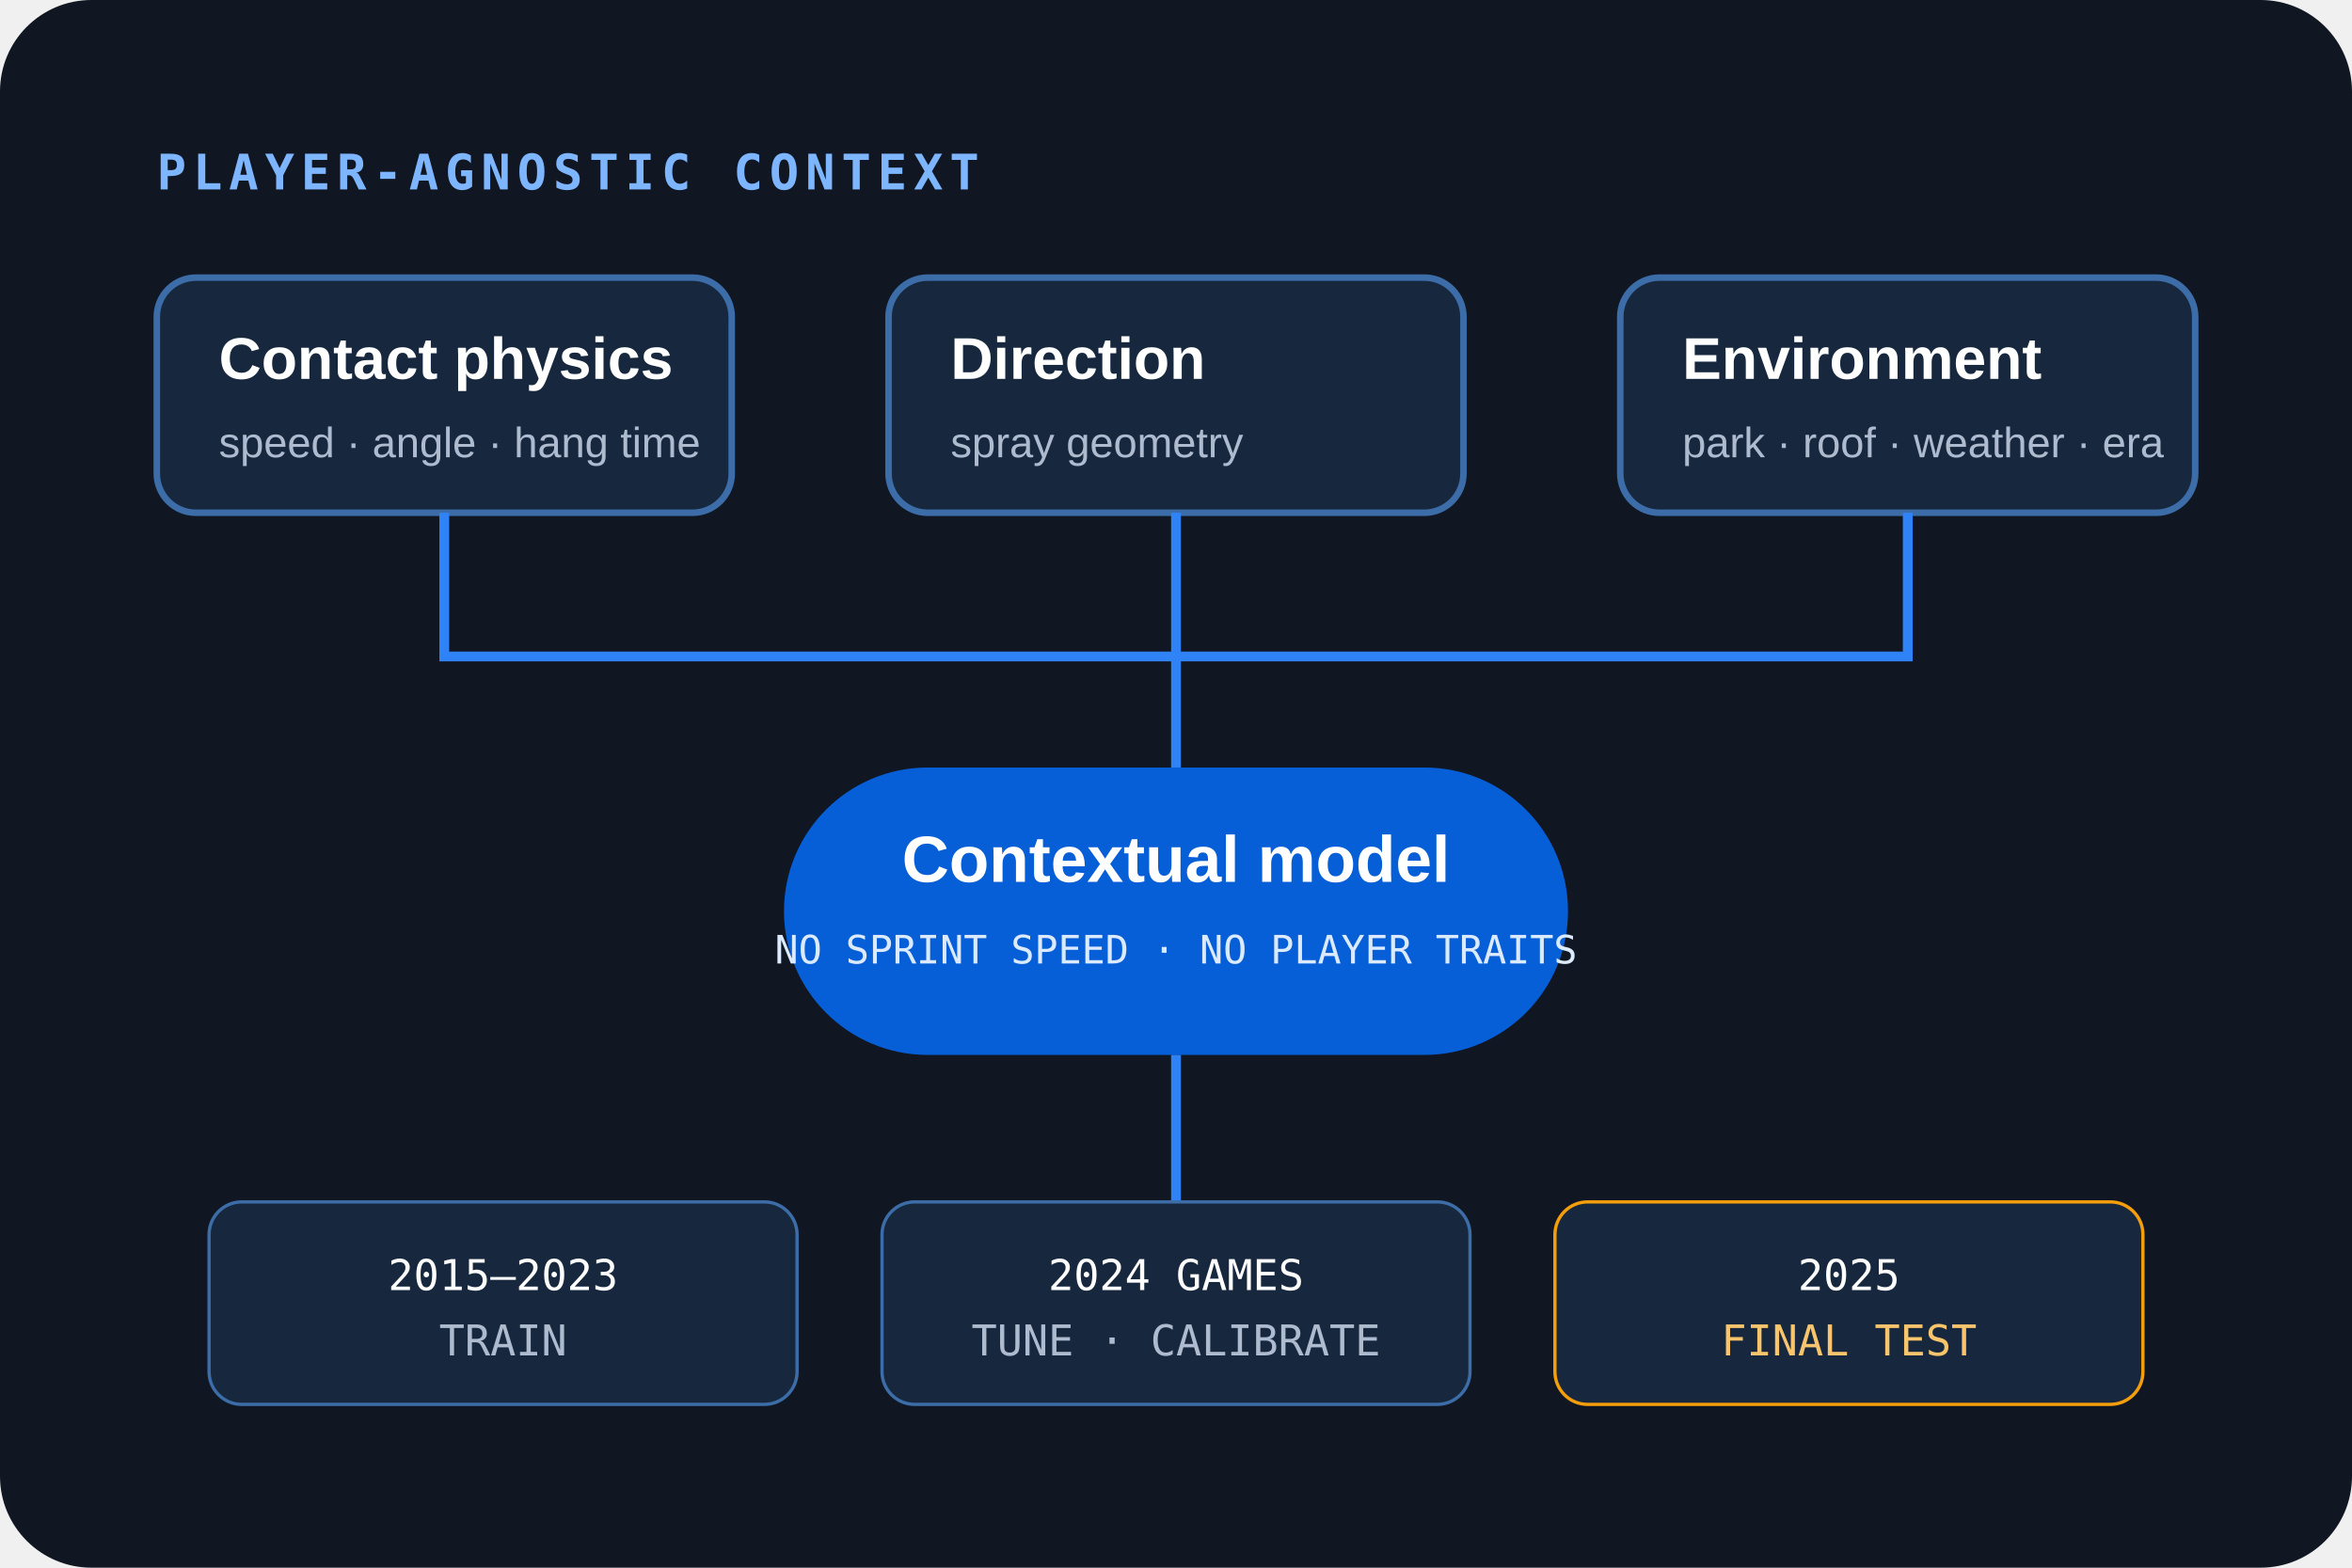
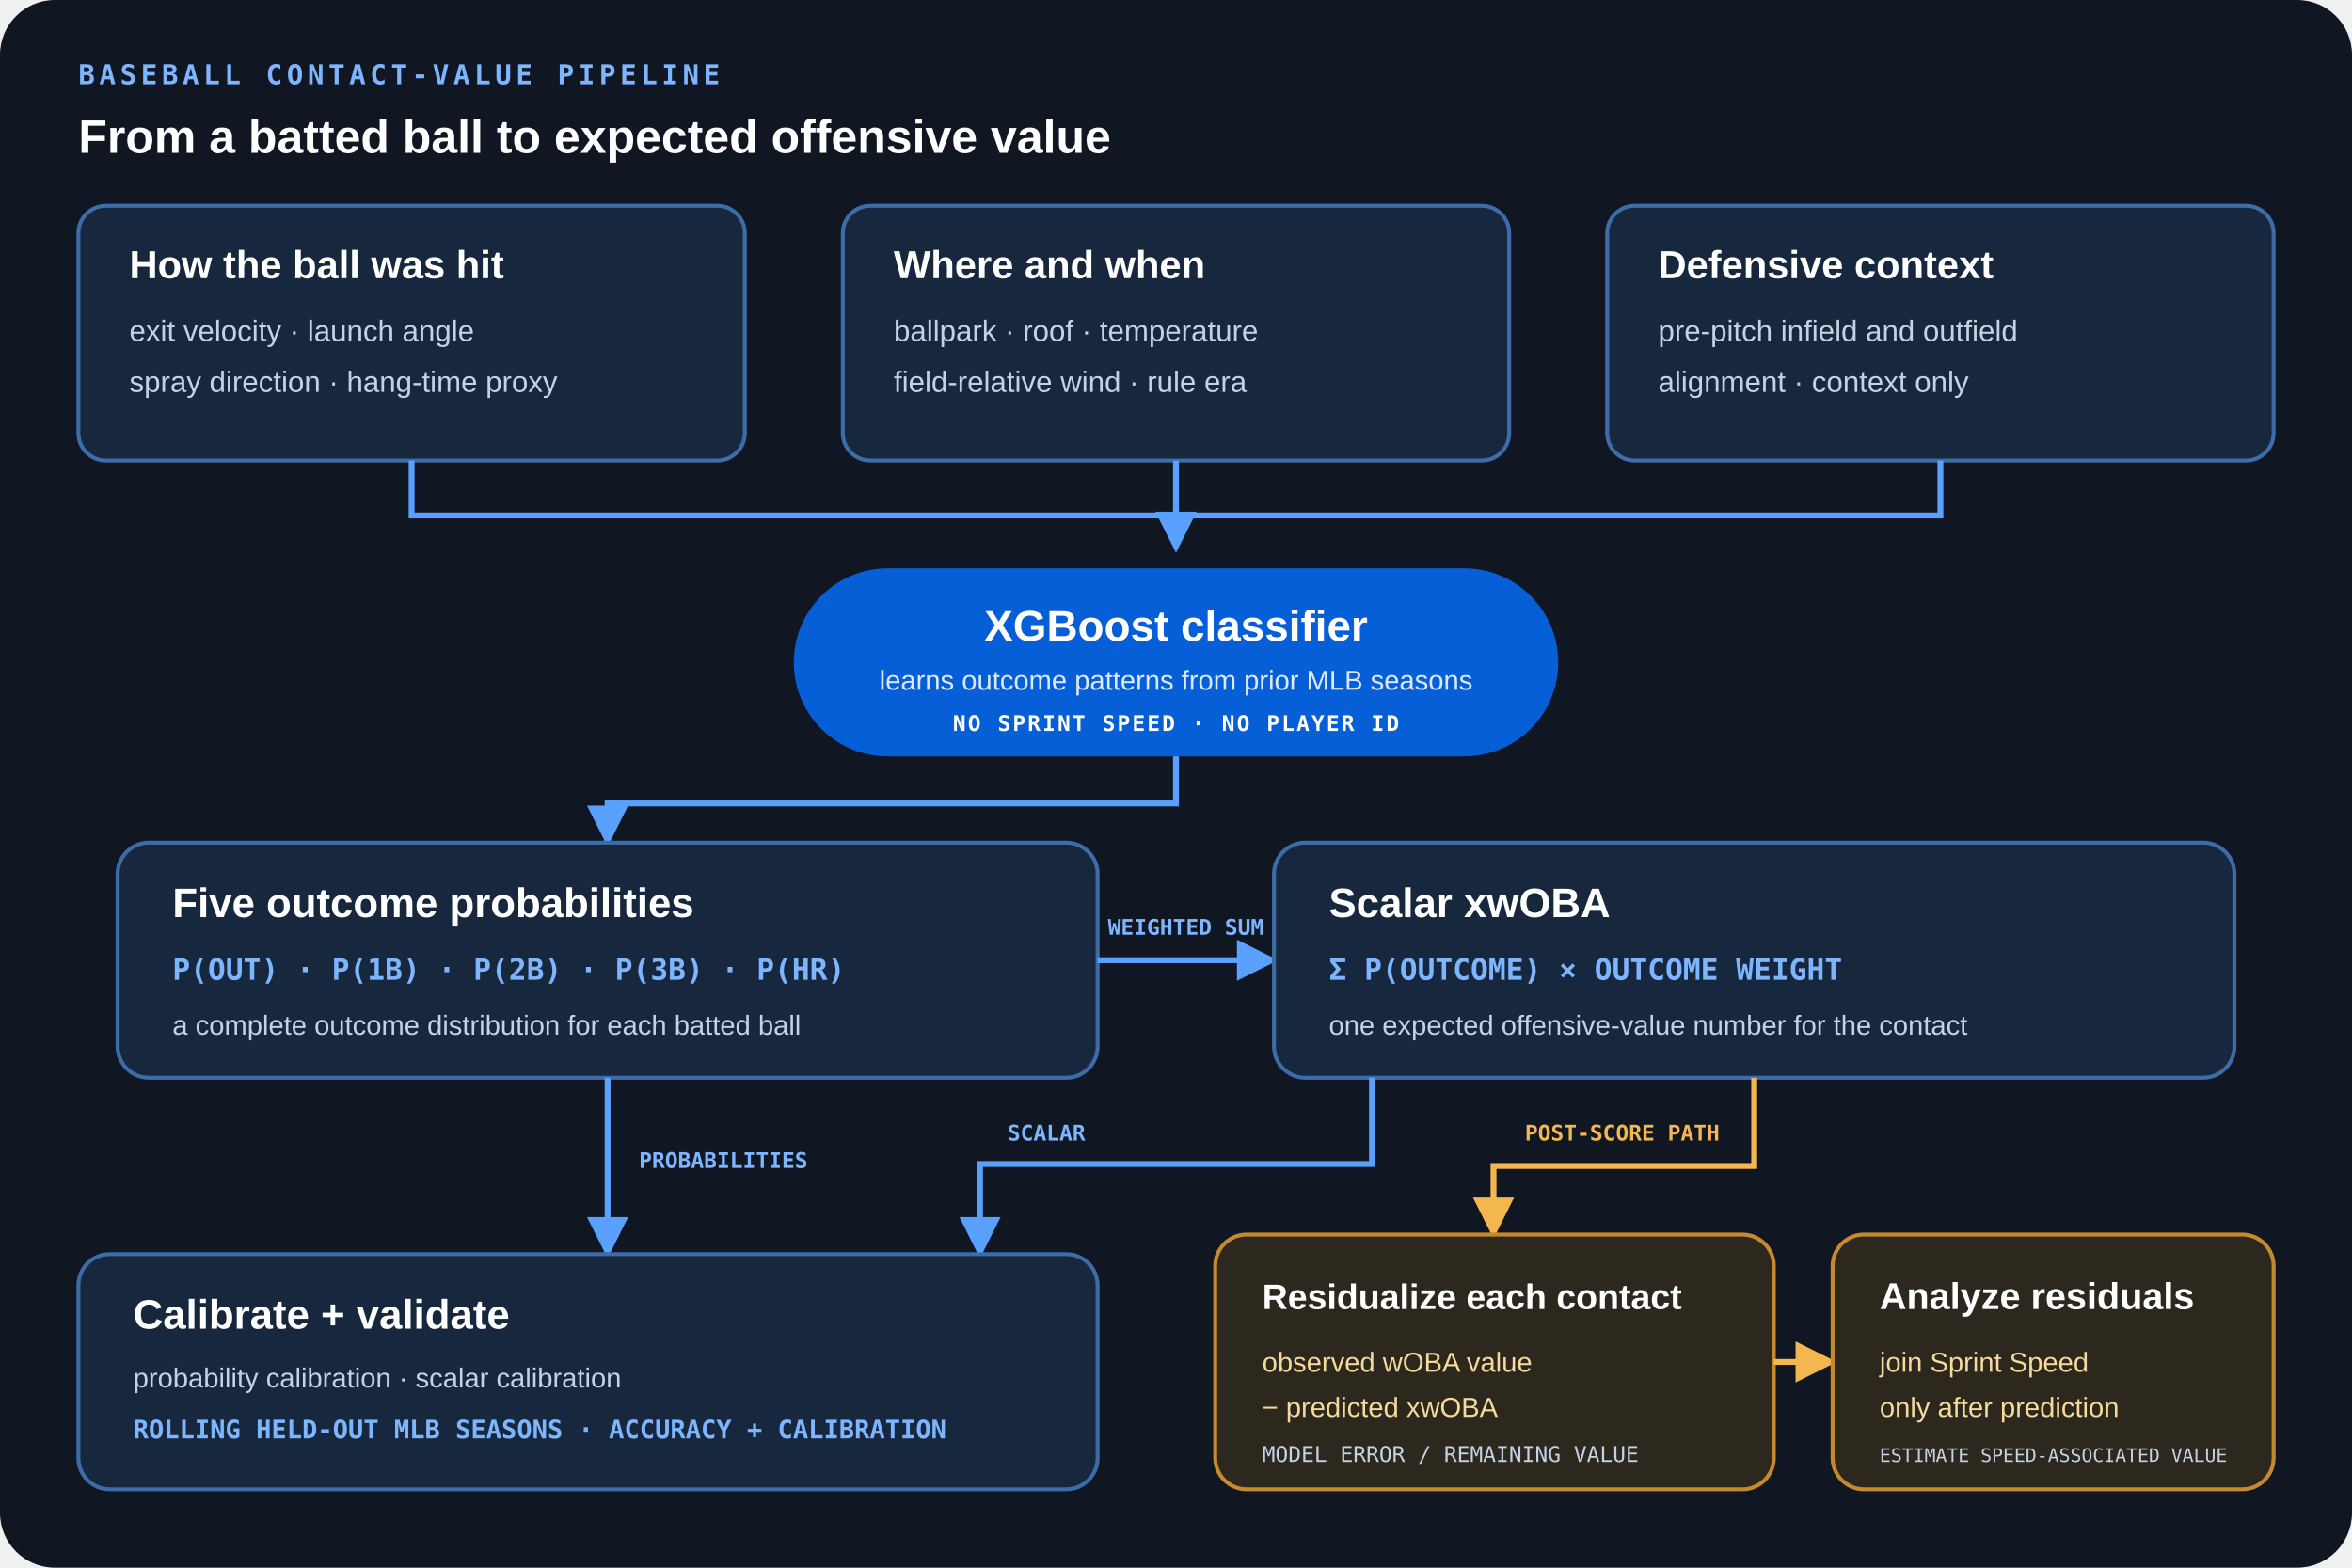
- <svg xmlns="http://www.w3.org/2000/svg" width="720" height="480" viewBox="0 0 720 480" role="img" aria-labelledby="t d">
-   <rect width="720" height="480" rx="28" fill="#101722" />
-   <text x="48" y="58" fill="#7eb5ff" font-family="monospace" font-size="15" font-weight="700" letter-spacing="2">PLAYER-AGNOSTIC CONTEXT</text>
+ <svg xmlns="http://www.w3.org/2000/svg" width="1200" height="800" viewBox="0 0 1200 800" role="img" aria-labelledby="title description">
+   <defs>
+     <marker id="arrow-blue" viewBox="0 0 10 10" refX="9" refY="5" markerWidth="7" markerHeight="7" orient="auto-start-reverse">
+       <path d="M0 0 10 5 0 10Z" fill="#5aa0ff" />
+     </marker>
+     <marker id="arrow-gold" viewBox="0 0 10 10" refX="9" refY="5" markerWidth="7" markerHeight="7" orient="auto-start-reverse">
+       <path d="M0 0 10 5 0 10Z" fill="#f4b64f" />
+     </marker>
+   </defs>
+   <rect width="1200" height="800" rx="28" fill="#101722" />
+   <text x="40" y="43" fill="#7eb5ff" font-family="monospace" font-size="14" font-weight="700" letter-spacing="2.2">BASEBALL CONTACT-VALUE PIPELINE</text>
+   <text x="40" y="78" fill="#ffffff" font-family="Arial, sans-serif" font-size="24" font-weight="700">From a batted ball to expected offensive value</text>
  <g fill="#17283e" stroke="#3c6da8" stroke-width="2">
-     <rect x="48" y="85" width="176" height="72" rx="12" />
-     <rect x="272" y="85" width="176" height="72" rx="12" />
-     <rect x="496" y="85" width="176" height="72" rx="12" />
+     <rect x="40" y="105" width="340" height="130" rx="14" />
+     <rect x="430" y="105" width="340" height="130" rx="14" />
+     <rect x="820" y="105" width="340" height="130" rx="14" />
  </g>
-   <g fill="#fff" font-family="Arial, sans-serif" font-size="18" font-weight="700">
-     <text x="67" y="116">Contact physics</text>
-     <text x="67" y="140" fill="#aebbcf" font-size="13" font-weight="400">speed · angle · hang time</text>
-     <text x="291" y="116">Direction</text>
-     <text x="291" y="140" fill="#aebbcf" font-size="13" font-weight="400">spray geometry</text>
-     <text x="515" y="116">Environment</text>
-     <text x="515" y="140" fill="#aebbcf" font-size="13" font-weight="400">park · roof · weather · era</text>
+   <g font-family="Arial, sans-serif">
+     <text x="66" y="142" fill="#ffffff" font-size="20" font-weight="700">How the ball was hit</text>
+     <text x="66" y="174" fill="#c5d2e3" font-size="15">exit velocity · launch angle</text>
+     <text x="66" y="200" fill="#c5d2e3" font-size="15">spray direction · hang-time proxy</text>
+     <text x="456" y="142" fill="#ffffff" font-size="20" font-weight="700">Where and when</text>
+     <text x="456" y="174" fill="#c5d2e3" font-size="15">ballpark · roof · temperature</text>
+     <text x="456" y="200" fill="#c5d2e3" font-size="15">field-relative wind · rule era</text>
+     <text x="846" y="142" fill="#ffffff" font-size="20" font-weight="700">Defensive context</text>
+     <text x="846" y="174" fill="#c5d2e3" font-size="15">pre-pitch infield and outfield</text>
+     <text x="846" y="200" fill="#c5d2e3" font-size="15">alignment · context only</text>
  </g>
-   <path d="M136 157v44h224M360 157v44M584 157v44H360M360 201v34" fill="none" stroke="#2f83f7" stroke-width="3" />
-   <rect x="240" y="235" width="240" height="88" rx="44" fill="#075fd8" />
-   <text x="360" y="270" text-anchor="middle" fill="#fff" font-family="Arial, sans-serif" font-size="20" font-weight="700">Contextual model</text>
-   <text x="360" y="295" text-anchor="middle" fill="#dceaff" font-family="monospace" font-size="12">NO SPRINT SPEED · NO PLAYER TRAITS</text>
-   <path d="M360 323v45" stroke="#2f83f7" stroke-width="3" />
-   <g font-family="monospace" font-size="13" text-anchor="middle">
-     <rect x="64" y="368" width="180" height="62" rx="10" fill="#17283e" stroke="#3c6da8" />
-     <text x="154" y="395" fill="#fff">2015–2023</text>
-     <text x="154" y="415" fill="#aebbcf">TRAIN</text>
-     <rect x="270" y="368" width="180" height="62" rx="10" fill="#17283e" stroke="#3c6da8" />
-     <text x="360" y="395" fill="#fff">2024 GAMES</text>
-     <text x="360" y="415" fill="#aebbcf">TUNE · CALIBRATE</text>
-     <rect x="476" y="368" width="180" height="62" rx="10" fill="#17283e" stroke="#f59e0b" />
-     <text x="566" y="395" fill="#fff">2025</text>
-     <text x="566" y="415" fill="#f8c56c">FINAL TEST</text>
+   <g fill="none" stroke="#5aa0ff" stroke-width="3">
+     <path d="M210 235v28h390" />
+     <path d="M600 235v45" />
+     <path d="M990 235v28H600" />
+     <path d="M600 263v17" marker-end="url(#arrow-blue)" />
  </g>
+   <rect x="405" y="290" width="390" height="96" rx="48" fill="#075fd8" />
+   <text x="600" y="327" text-anchor="middle" fill="#ffffff" font-family="Arial, sans-serif" font-size="22" font-weight="700">XGBoost classifier</text>
+   <text x="600" y="352" text-anchor="middle" fill="#dceaff" font-family="Arial, sans-serif" font-size="14">learns outcome patterns from prior MLB seasons</text>
+   <text x="600" y="373" text-anchor="middle" fill="#ffffff" font-family="monospace" font-size="11" font-weight="700" letter-spacing="1">NO SPRINT SPEED · NO PLAYER ID</text>
+   <path d="M600 386v24H310v20" fill="none" stroke="#5aa0ff" stroke-width="3" marker-end="url(#arrow-blue)" />
+   <rect x="60" y="430" width="500" height="120" rx="16" fill="#17283e" stroke="#3c6da8" stroke-width="2" />
+   <text x="88" y="468" fill="#ffffff" font-family="Arial, sans-serif" font-size="21" font-weight="700">Five outcome probabilities</text>
+   <text x="88" y="500" fill="#7eb5ff" font-family="monospace" font-size="15" font-weight="700">P(OUT) · P(1B) · P(2B) · P(3B) · P(HR)</text>
+   <text x="88" y="528" fill="#c5d2e3" font-family="Arial, sans-serif" font-size="14">a complete outcome distribution for each batted ball</text>
+   <path d="M560 490h90" fill="none" stroke="#5aa0ff" stroke-width="3" marker-end="url(#arrow-blue)" />
+   <text x="605" y="477" text-anchor="middle" fill="#7eb5ff" font-family="monospace" font-size="11" font-weight="700">WEIGHTED SUM</text>
+   <rect x="650" y="430" width="490" height="120" rx="16" fill="#17283e" stroke="#3c6da8" stroke-width="2" />
+   <text x="678" y="468" fill="#ffffff" font-family="Arial, sans-serif" font-size="21" font-weight="700">Scalar xwOBA</text>
+   <text x="678" y="500" fill="#7eb5ff" font-family="monospace" font-size="15" font-weight="700">Σ P(OUTCOME) × OUTCOME WEIGHT</text>
+   <text x="678" y="528" fill="#c5d2e3" font-family="Arial, sans-serif" font-size="14">one expected offensive-value number for the contact</text>
+   <g fill="none" stroke="#5aa0ff" stroke-width="3">
+     <path d="M310 550v90" marker-end="url(#arrow-blue)" />
+     <path d="M700 550v44H500v46" marker-end="url(#arrow-blue)" />
+   </g>
+   <text x="326" y="596" fill="#7eb5ff" font-family="monospace" font-size="11" font-weight="700">PROBABILITIES</text>
+   <text x="514" y="582" fill="#7eb5ff" font-family="monospace" font-size="11" font-weight="700">SCALAR</text>
+   <rect x="40" y="640" width="520" height="120" rx="16" fill="#17283e" stroke="#3c6da8" stroke-width="2" />
+   <text x="68" y="678" fill="#ffffff" font-family="Arial, sans-serif" font-size="21" font-weight="700">Calibrate + validate</text>
+   <text x="68" y="708" fill="#c5d2e3" font-family="Arial, sans-serif" font-size="14">probability calibration · scalar calibration</text>
+   <text x="68" y="734" fill="#7eb5ff" font-family="monospace" font-size="13" font-weight="700">ROLLING HELD-OUT MLB SEASONS · ACCURACY + CALIBRATION</text>
+   <path d="M895 550v45H762v35" fill="none" stroke="#f4b64f" stroke-width="3" marker-end="url(#arrow-gold)" />
+   <text x="778" y="582" fill="#f4b64f" font-family="monospace" font-size="11" font-weight="700">POST-SCORE PATH</text>
+   <rect x="620" y="630" width="285" height="130" rx="16" fill="#2c281d" stroke="#c58a2d" stroke-width="2" />
+   <text x="644" y="668" fill="#ffffff" font-family="Arial, sans-serif" font-size="18" font-weight="700">Residualize each contact</text>
+   <text x="644" y="700" fill="#f6d99d" font-family="Arial, sans-serif" font-size="14">observed wOBA value</text>
+   <text x="644" y="723" fill="#f6d99d" font-family="Arial, sans-serif" font-size="14">− predicted xwOBA</text>
+   <text x="644" y="746" fill="#c5d2e3" font-family="monospace" font-size="11">MODEL ERROR / REMAINING VALUE</text>
+   <path d="M905 695h30" fill="none" stroke="#f4b64f" stroke-width="3" marker-end="url(#arrow-gold)" />
+   <rect x="935" y="630" width="225" height="130" rx="16" fill="#2c281d" stroke="#c58a2d" stroke-width="2" />
+   <text x="959" y="668" fill="#ffffff" font-family="Arial, sans-serif" font-size="19" font-weight="700">Analyze residuals</text>
+   <text x="959" y="700" fill="#f6d99d" font-family="Arial, sans-serif" font-size="14">join Sprint Speed</text>
+   <text x="959" y="723" fill="#f6d99d" font-family="Arial, sans-serif" font-size="14">only after prediction</text>
+   <text x="959" y="746" fill="#c5d2e3" font-family="monospace" font-size="9.5">ESTIMATE SPEED-ASSOCIATED VALUE</text>
</svg>
